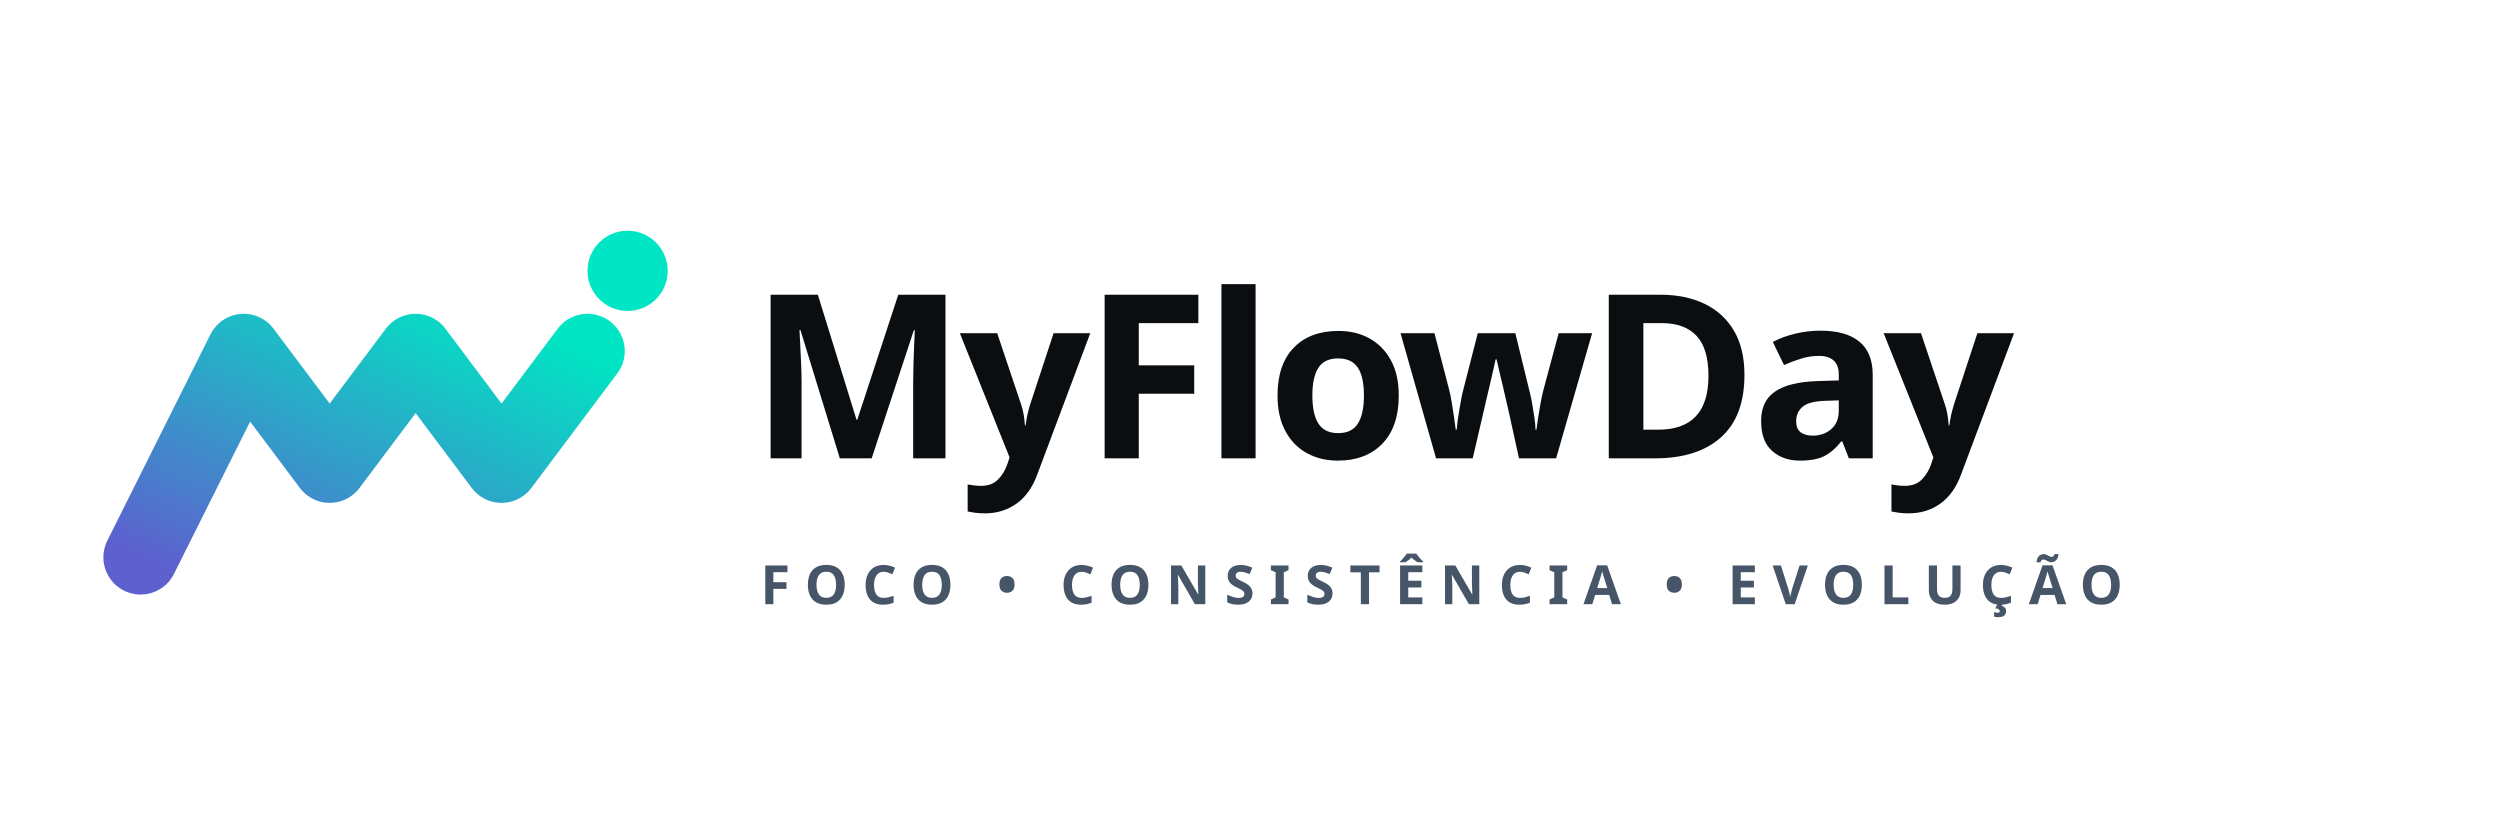
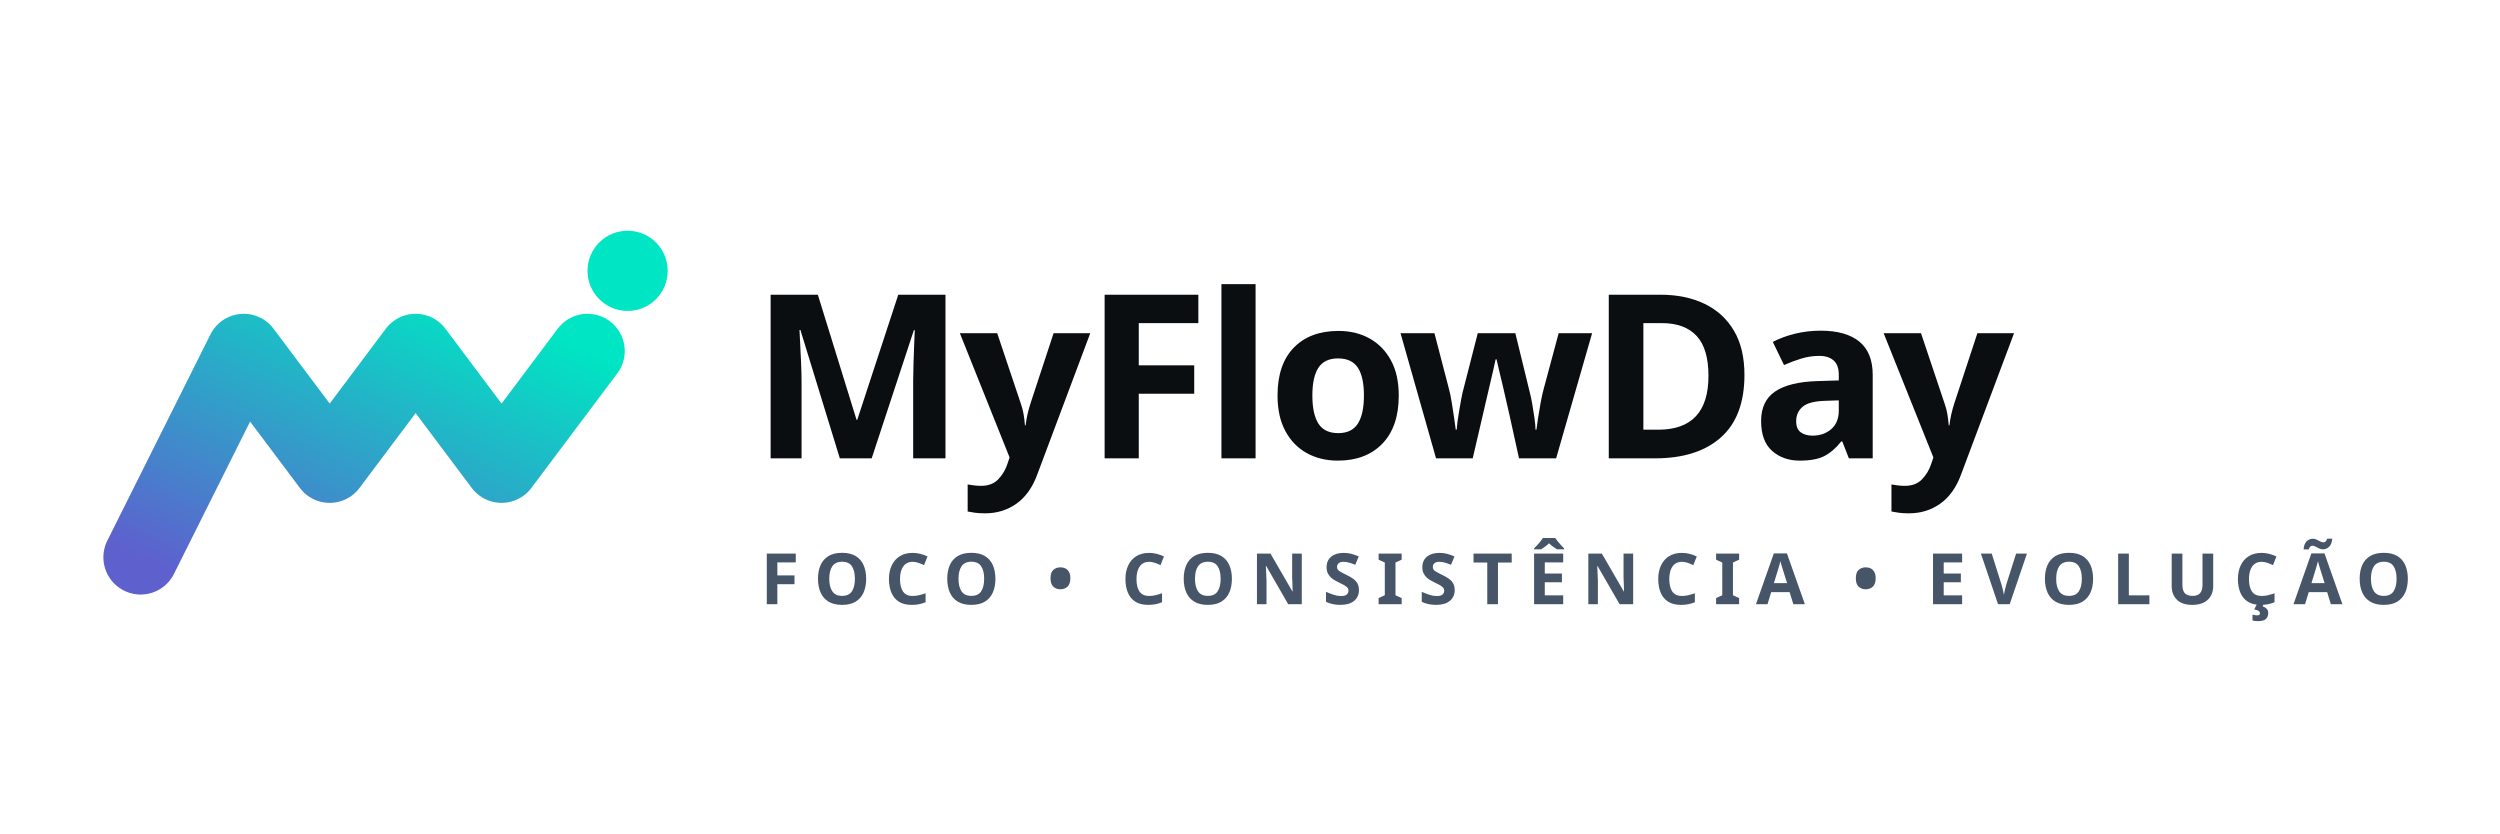
<svg xmlns="http://www.w3.org/2000/svg" viewBox="0 0 2400 800" width="2400" height="800">
  <defs>
    <linearGradient id="flow" x1="0%" y1="100%" x2="100%" y2="0%">
      <stop offset="0%" stop-color="#5E60CE" />
      <stop offset="100%" stop-color="#00E5C3" />
    </linearGradient>
  </defs>
  <g transform="translate(80, 150) scale(0.55)">
    <path d="M 100 700 L 280 340 L 430 540 L 580 340 L 730 540 L 880 340" fill="none" stroke="url(#flow)" stroke-width="130" stroke-linecap="round" stroke-linejoin="round" />
    <circle cx="950" cy="200" r="70" fill="#00E5C3" />
  </g>
  <text x="720" y="440" font-family="'Plus Jakarta Sans', sans-serif" font-size="220px" font-weight="800" fill="#0B0E11" letter-spacing="-6px">MyFlowDay</text>
-   <text x="730" y="580" font-family="'Plus Jakarta Sans', sans-serif" font-size="52px" font-weight="700" fill="#475569" letter-spacing="14px">FOCO • CONSISTÊNCIA • EVOLUÇÃO</text>
+   <text x="730" y="580" font-family="'Plus Jakarta Sans', sans-serif" font-size="68px" font-weight="800" fill="#475569" letter-spacing="14px">FOCO • CONSISTÊNCIA • EVOLUÇÃO</text>
</svg>
